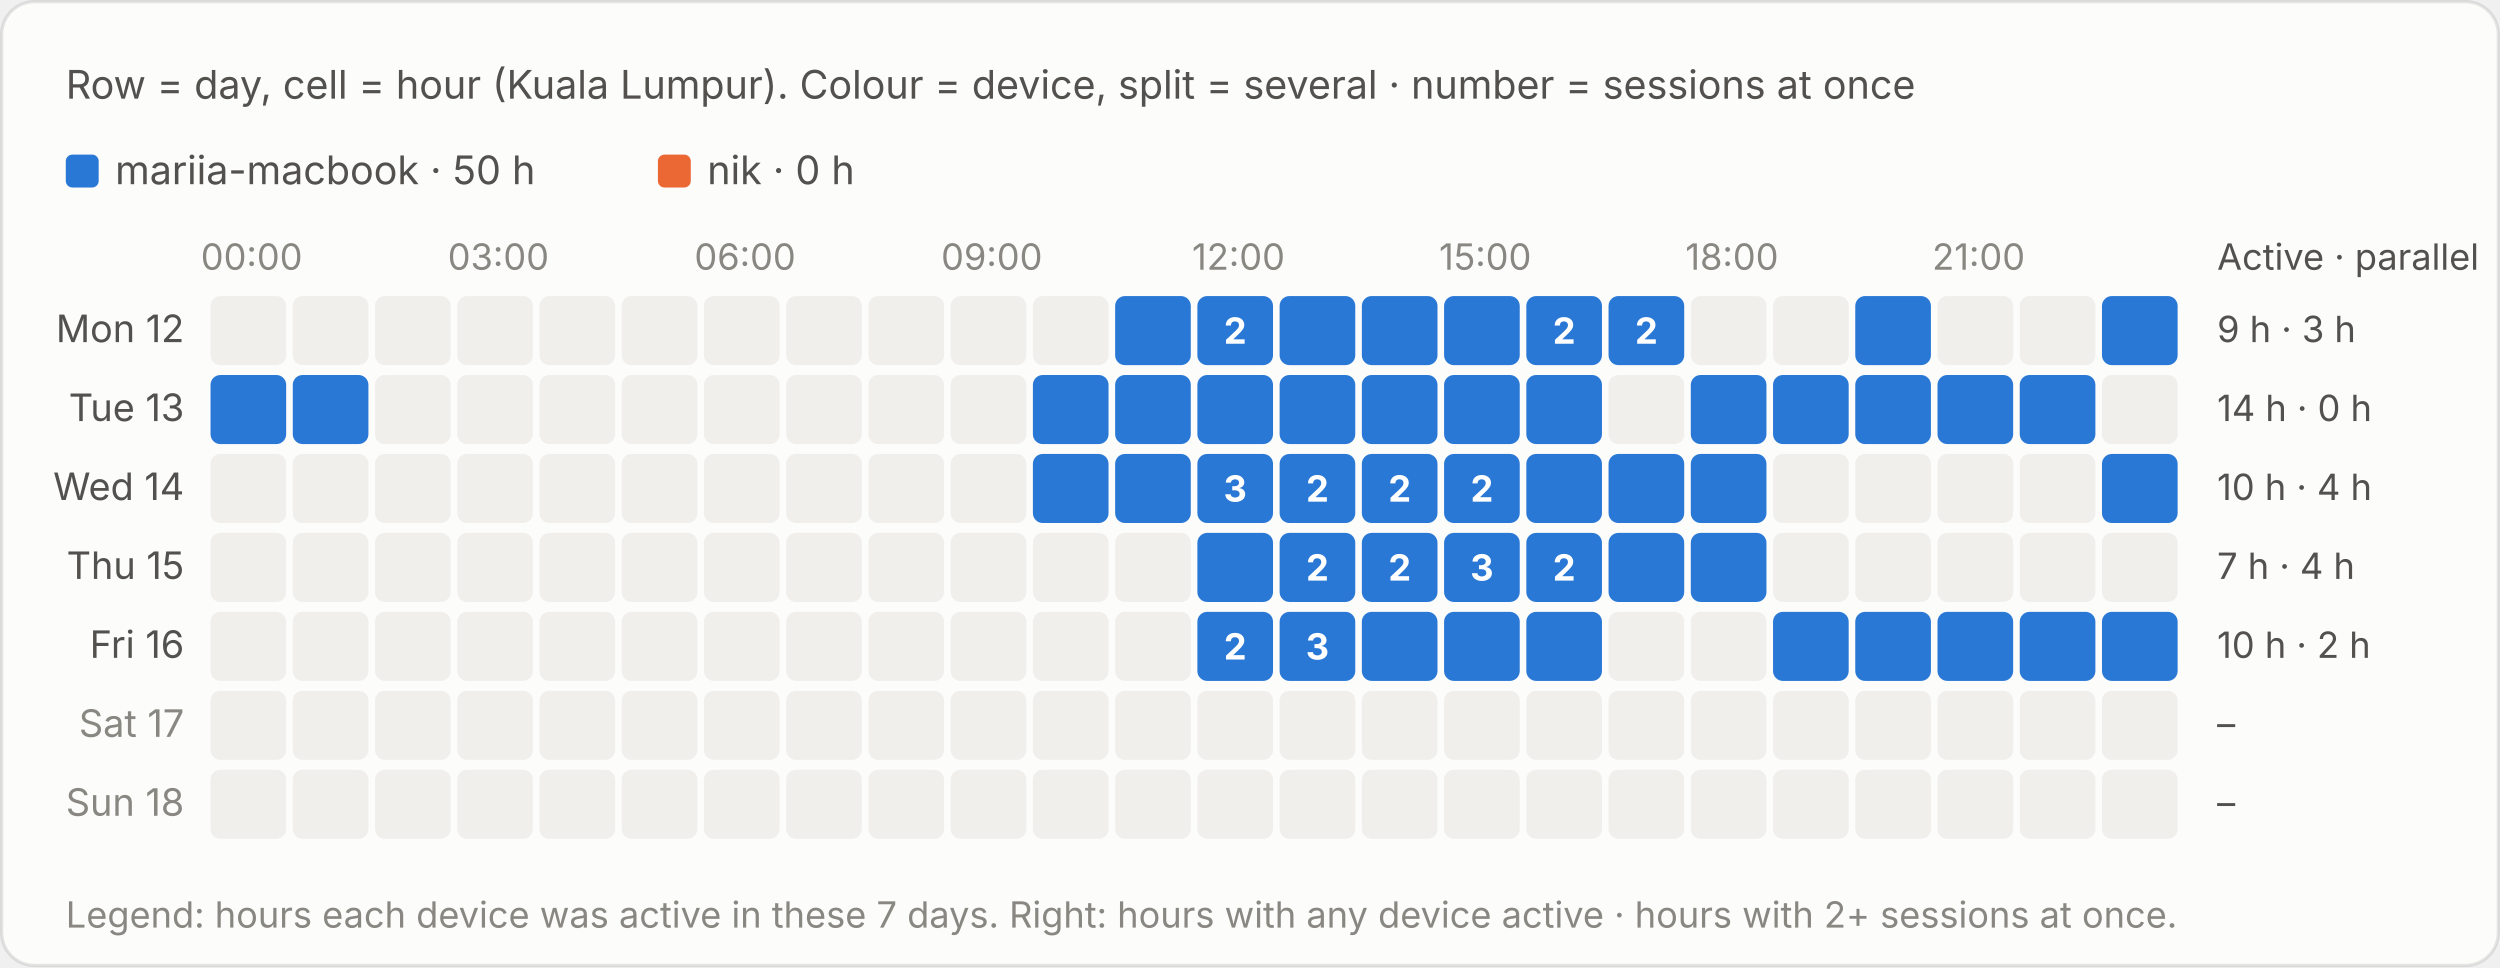
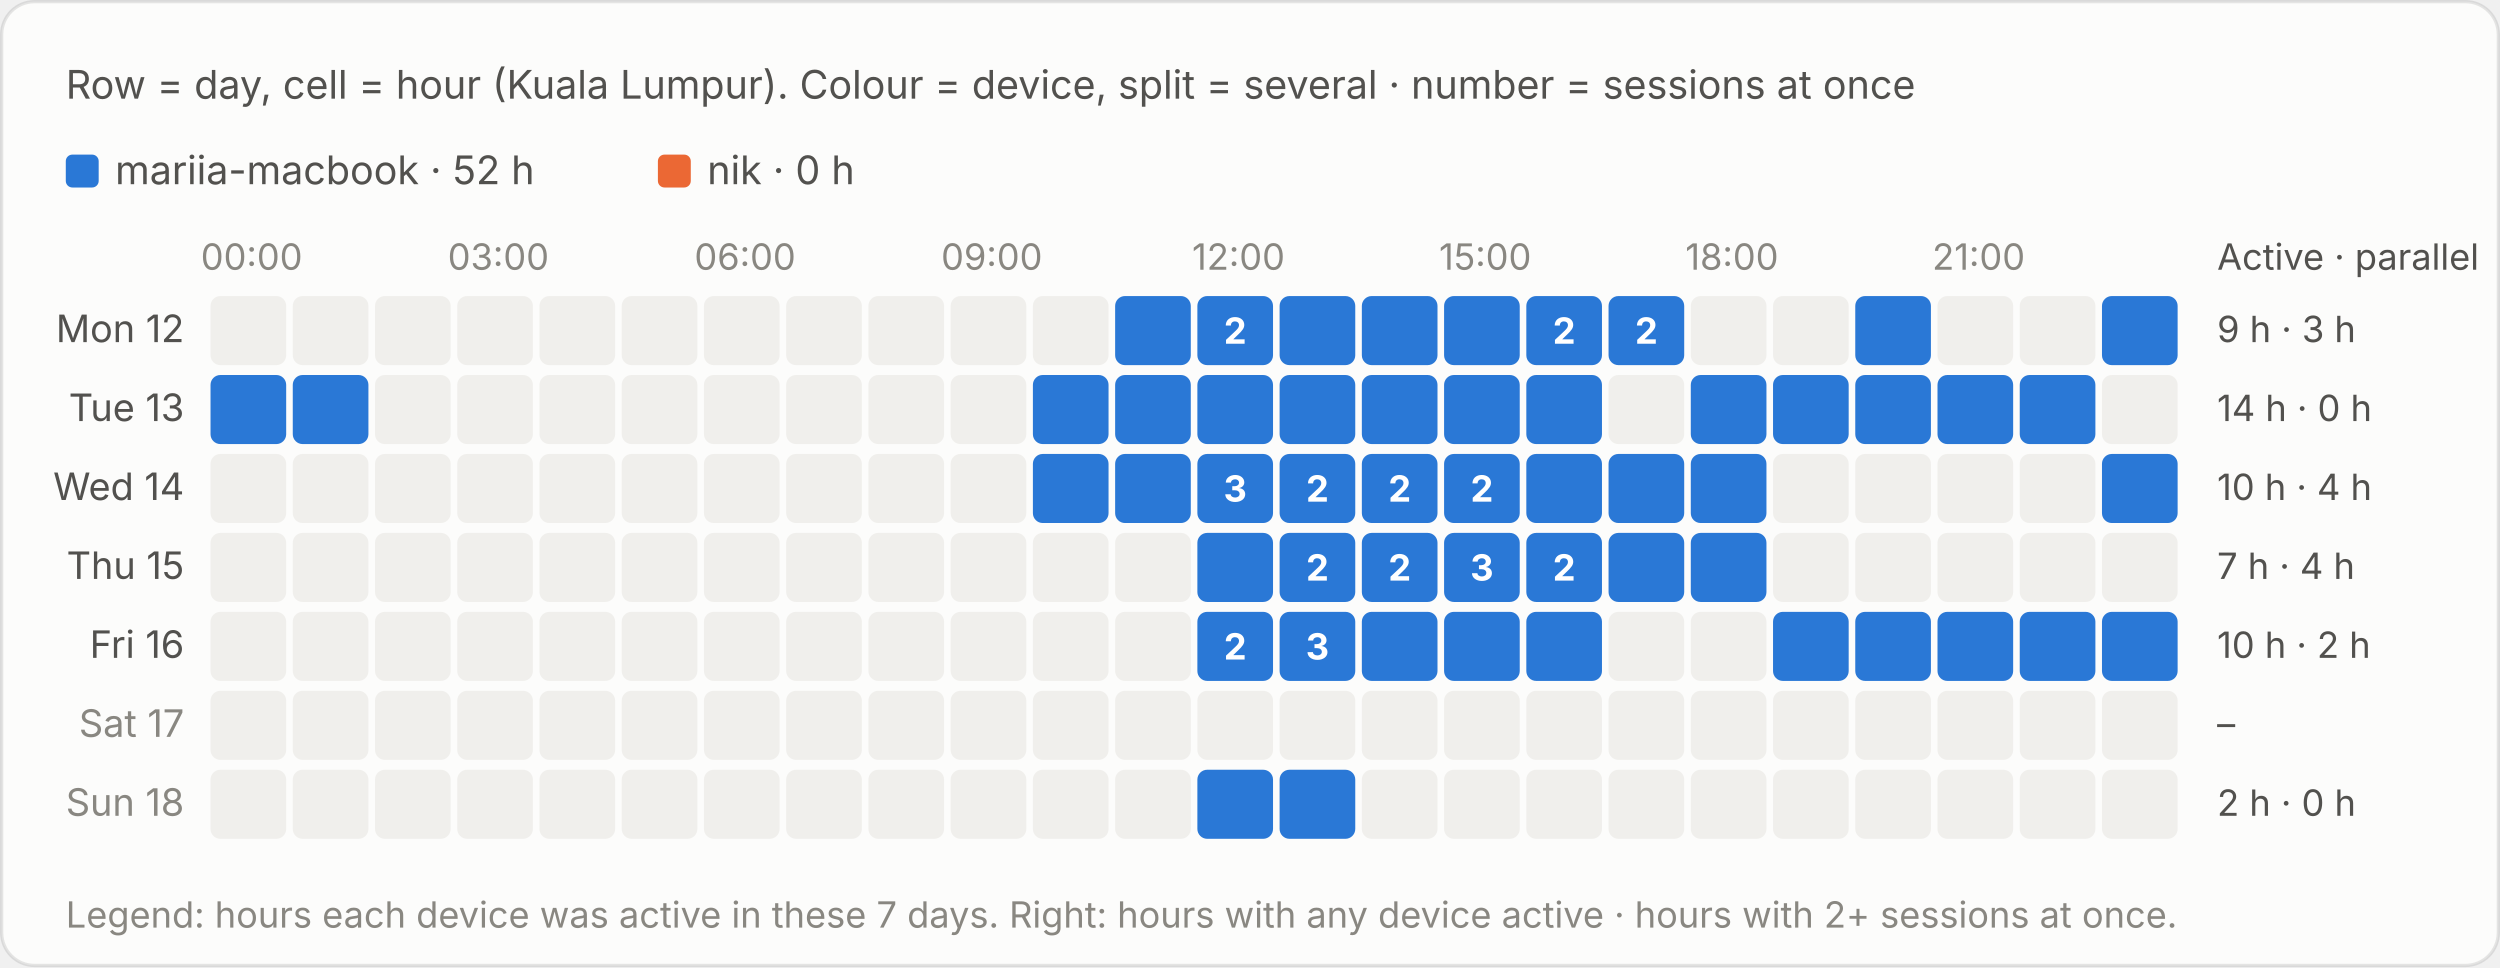
<svg xmlns="http://www.w3.org/2000/svg" viewBox="0 0 760 294" width="760" height="294" role="img" aria-label="Row = day, cell = hour (Kuala Lumpur). Colour = device, split = several · number = sessions at once">
  <style>text{font-family:system-ui,-apple-system,"Segoe UI",sans-serif;font-variant-numeric:tabular-nums}.bg{fill:#fcfcfb;stroke:rgba(11,11,11,.10)}.tp{fill:#0b0b0b}.ts{fill:#52514e}.tm{fill:#898781}.grid{stroke:#e1e0d9;stroke-width:1}.base{stroke:#c3c2b7;stroke-width:1}.so{fill:#b5b3ad}.lo{stroke:#b5b3ad}.qe{fill:#f0efec}.ring{stroke:#fcfcfb}.area{fill-opacity:.1}.s0{fill:#2a78d6}.l0{stroke:#2a78d6}.s1{fill:#eb6834}.l1{stroke:#eb6834}.s2{fill:#1baf7a}.l2{stroke:#1baf7a}.s3{fill:#eda100}.l3{stroke:#eda100}.s4{fill:#e87ba4}.l4{stroke:#e87ba4}.s5{fill:#008300}.l5{stroke:#008300}.s6{fill:#4a3aa7}.l6{stroke:#4a3aa7}.s7{fill:#e34948}.l7{stroke:#e34948}.q0{fill:#cde2fb}.q1{fill:#9ec5f4}.q2{fill:#6da7ec}.q3{fill:#3987e5}.q4{fill:#256abf}.q5{fill:#184f95}.q6{fill:#0d366b}.r0{fill:#f8d4d4}.r1{fill:#ec8f8f}.r2{fill:#c42f2f}.a0{fill:#fbe3e3}.a1{fill:#f5b8b8}.a2{fill:#ec8f8f}.a3{fill:#d65252}.a4{fill:#a82525}.tq0{fill:#0b0b0b}.tq1{fill:#0b0b0b}.tq2{fill:#0b0b0b}.tq3{fill:#ffffff}.tq4{fill:#ffffff}.tq5{fill:#ffffff}.tq6{fill:#ffffff}.tr0{fill:#0b0b0b}.tr1{fill:#0b0b0b}.tr2{fill:#ffffff}.ta0{fill:#0b0b0b}.ta1{fill:#0b0b0b}.ta2{fill:#0b0b0b}.ta3{fill:#ffffff}.ta4{fill:#ffffff}.tw{fill:#ffffff}@media (prefers-color-scheme:dark){.bg{fill:#1a1a19;stroke:rgba(255,255,255,.10)}.tp{fill:#fff}.ts{fill:#c3c2b7}.tm{fill:#898781}.grid{stroke:#2c2c2a}.base{stroke:#383835}.so{fill:#5c5b57}.lo{stroke:#5c5b57}.qe{fill:#262624}.ring{stroke:#1a1a19}.s0{fill:#3987e5}.l0{stroke:#3987e5}.s1{fill:#d95926}.l1{stroke:#d95926}.s2{fill:#199e70}.l2{stroke:#199e70}.s3{fill:#c98500}.l3{stroke:#c98500}.s4{fill:#d55181}.l4{stroke:#d55181}.s5{fill:#008300}.l5{stroke:#008300}.s6{fill:#9085e9}.l6{stroke:#9085e9}.s7{fill:#e66767}.l7{stroke:#e66767}.q0{fill:#16263a}.q1{fill:#123a66}.q2{fill:#184f95}.q3{fill:#256abf}.q4{fill:#3987e5}.q5{fill:#6da7ec}.q6{fill:#b7d3f6}.r0{fill:#4a2023}.r1{fill:#8c2c2f}.r2{fill:#e25555}.a0{fill:#3a1a1c}.a1{fill:#5e2427}.a2{fill:#8c2c2f}.a3{fill:#c43c3f}.a4{fill:#f07070}.tq0{fill:#ffffff}.tq1{fill:#ffffff}.tq2{fill:#ffffff}.tq3{fill:#ffffff}.tq4{fill:#ffffff}.tq5{fill:#0b0b0b}.tq6{fill:#0b0b0b}.tr0{fill:#ffffff}.tr1{fill:#ffffff}.tr2{fill:#ffffff}.ta0{fill:#ffffff}.ta1{fill:#ffffff}.ta2{fill:#ffffff}.ta3{fill:#ffffff}.ta4{fill:#0b0b0b}.tw{fill:#ffffff}}</style>
  <rect class="bg" x=".5" y=".5" width="759" height="293" rx="10" />
  <text class="ts" x="20" y="30" font-size="12">Row = day, cell = hour (Kuala Lumpur). Colour = device, split = several · number = sessions at once</text>
  <g transform="translate(0,-20)">
    <rect class="s0" x="20.0" y="67" width="10" height="10" rx="2" />
-     <text class="ts" x="35.0" y="76" font-size="12">mariia-macbook · 50 h</text>
+     <text class="ts" x="35.0" y="76" font-size="12">mariia-macbook · 52 h</text>
    <rect class="s1" x="200.0" y="67" width="10" height="10" rx="2" />
    <text class="ts" x="215.0" y="76" font-size="12">nik · 0 h</text>
    <text class="tm" x="76.5" y="102" font-size="11" text-anchor="middle">00:00</text>
    <text class="tm" x="151.5" y="102" font-size="11" text-anchor="middle">03:00</text>
    <text class="tm" x="226.5" y="102" font-size="11" text-anchor="middle">06:00</text>
    <text class="tm" x="301.5" y="102" font-size="11" text-anchor="middle">09:00</text>
    <text class="tm" x="376.5" y="102" font-size="11" text-anchor="middle">12:00</text>
    <text class="tm" x="451.5" y="102" font-size="11" text-anchor="middle">15:00</text>
    <text class="tm" x="526.5" y="102" font-size="11" text-anchor="middle">18:00</text>
    <text class="tm" x="601.5" y="102" font-size="11" text-anchor="middle">21:00</text>
    <text class="ts" x="674" y="102" font-size="11">Active · parallel</text>
    <text class="ts" x="56" y="124.0" font-size="11.5" text-anchor="end">Mon 12</text>
    <rect class="qe" x="64.0" y="110" width="23" height="21" rx="3" />
    <rect class="qe" x="89.0" y="110" width="23" height="21" rx="3" />
    <rect class="qe" x="114.0" y="110" width="23" height="21" rx="3" />
    <rect class="qe" x="139.0" y="110" width="23" height="21" rx="3" />
    <rect class="qe" x="164.0" y="110" width="23" height="21" rx="3" />
    <rect class="qe" x="189.0" y="110" width="23" height="21" rx="3" />
    <rect class="qe" x="214.0" y="110" width="23" height="21" rx="3" />
    <rect class="qe" x="239.0" y="110" width="23" height="21" rx="3" />
    <rect class="qe" x="264.0" y="110" width="23" height="21" rx="3" />
    <rect class="qe" x="289.0" y="110" width="23" height="21" rx="3" />
    <rect class="qe" x="314.0" y="110" width="23" height="21" rx="3" />
    <rect class="s0" x="339.0" y="110" width="23.0" height="21" rx="3" />
    <rect x="339.0" y="110" width="23" height="21" fill="transparent" />
    <rect class="s0" x="364.0" y="110" width="23.0" height="21" rx="3" />
    <rect x="364.0" y="110" width="23" height="21" fill="transparent" />
    <text class="tw" x="375.5" y="124.5" font-size="11" font-weight="700" text-anchor="middle">2</text>
    <rect class="s0" x="389.0" y="110" width="23.0" height="21" rx="3" />
    <rect x="389.0" y="110" width="23" height="21" fill="transparent" />
    <rect class="s0" x="414.0" y="110" width="23.0" height="21" rx="3" />
    <rect x="414.0" y="110" width="23" height="21" fill="transparent" />
    <rect class="s0" x="439.0" y="110" width="23.0" height="21" rx="3" />
    <rect x="439.0" y="110" width="23" height="21" fill="transparent" />
    <rect class="s0" x="464.0" y="110" width="23.0" height="21" rx="3" />
    <rect x="464.0" y="110" width="23" height="21" fill="transparent" />
    <text class="tw" x="475.5" y="124.5" font-size="11" font-weight="700" text-anchor="middle">2</text>
    <rect class="s0" x="489.0" y="110" width="23.0" height="21" rx="3" />
    <rect x="489.0" y="110" width="23" height="21" fill="transparent" />
    <text class="tw" x="500.5" y="124.5" font-size="11" font-weight="700" text-anchor="middle">2</text>
    <rect class="qe" x="514.0" y="110" width="23" height="21" rx="3" />
    <rect class="qe" x="539.0" y="110" width="23" height="21" rx="3" />
    <rect class="s0" x="564.0" y="110" width="23.0" height="21" rx="3" />
    <rect x="564.0" y="110" width="23" height="21" fill="transparent" />
    <rect class="qe" x="589.0" y="110" width="23" height="21" rx="3" />
    <rect class="qe" x="614.0" y="110" width="23" height="21" rx="3" />
    <rect class="s0" x="639.0" y="110" width="23.0" height="21" rx="3" />
    <rect x="639.0" y="110" width="23" height="21" fill="transparent" />
    <text class="ts" x="674" y="124.0" font-size="11">9 h · 3 h</text>
    <text class="ts" x="56" y="148.0" font-size="11.5" text-anchor="end">Tue 13</text>
    <rect class="s0" x="64.0" y="134" width="23.0" height="21" rx="3" />
    <rect x="64.0" y="134" width="23" height="21" fill="transparent" />
    <rect class="s0" x="89.0" y="134" width="23.0" height="21" rx="3" />
    <rect x="89.0" y="134" width="23" height="21" fill="transparent" />
    <rect class="qe" x="114.0" y="134" width="23" height="21" rx="3" />
    <rect class="qe" x="139.0" y="134" width="23" height="21" rx="3" />
    <rect class="qe" x="164.0" y="134" width="23" height="21" rx="3" />
    <rect class="qe" x="189.0" y="134" width="23" height="21" rx="3" />
    <rect class="qe" x="214.0" y="134" width="23" height="21" rx="3" />
    <rect class="qe" x="239.0" y="134" width="23" height="21" rx="3" />
    <rect class="qe" x="264.0" y="134" width="23" height="21" rx="3" />
    <rect class="qe" x="289.0" y="134" width="23" height="21" rx="3" />
    <rect class="s0" x="314.0" y="134" width="23.0" height="21" rx="3" />
    <rect x="314.0" y="134" width="23" height="21" fill="transparent" />
    <rect class="s0" x="339.0" y="134" width="23.0" height="21" rx="3" />
    <rect x="339.0" y="134" width="23" height="21" fill="transparent" />
    <rect class="s0" x="364.0" y="134" width="23.0" height="21" rx="3" />
    <rect x="364.0" y="134" width="23" height="21" fill="transparent" />
    <rect class="s0" x="389.0" y="134" width="23.0" height="21" rx="3" />
    <rect x="389.0" y="134" width="23" height="21" fill="transparent" />
    <rect class="s0" x="414.0" y="134" width="23.0" height="21" rx="3" />
    <rect x="414.0" y="134" width="23" height="21" fill="transparent" />
    <rect class="s0" x="439.0" y="134" width="23.0" height="21" rx="3" />
    <rect x="439.0" y="134" width="23" height="21" fill="transparent" />
    <rect class="s0" x="464.0" y="134" width="23.0" height="21" rx="3" />
    <rect x="464.0" y="134" width="23" height="21" fill="transparent" />
    <rect class="qe" x="489.0" y="134" width="23" height="21" rx="3" />
    <rect class="s0" x="514.0" y="134" width="23.0" height="21" rx="3" />
    <rect x="514.0" y="134" width="23" height="21" fill="transparent" />
    <rect class="s0" x="539.0" y="134" width="23.0" height="21" rx="3" />
    <rect x="539.0" y="134" width="23" height="21" fill="transparent" />
    <rect class="s0" x="564.0" y="134" width="23.0" height="21" rx="3" />
    <rect x="564.0" y="134" width="23" height="21" fill="transparent" />
    <rect class="s0" x="589.0" y="134" width="23.0" height="21" rx="3" />
    <rect x="589.0" y="134" width="23" height="21" fill="transparent" />
    <rect class="s0" x="614.0" y="134" width="23.0" height="21" rx="3" />
    <rect x="614.0" y="134" width="23" height="21" fill="transparent" />
    <rect class="qe" x="639.0" y="134" width="23" height="21" rx="3" />
    <text class="ts" x="674" y="148.0" font-size="11">14 h · 0 h</text>
    <text class="ts" x="56" y="172.0" font-size="11.5" text-anchor="end">Wed 14</text>
    <rect class="qe" x="64.0" y="158" width="23" height="21" rx="3" />
    <rect class="qe" x="89.0" y="158" width="23" height="21" rx="3" />
    <rect class="qe" x="114.0" y="158" width="23" height="21" rx="3" />
    <rect class="qe" x="139.0" y="158" width="23" height="21" rx="3" />
    <rect class="qe" x="164.0" y="158" width="23" height="21" rx="3" />
    <rect class="qe" x="189.0" y="158" width="23" height="21" rx="3" />
    <rect class="qe" x="214.0" y="158" width="23" height="21" rx="3" />
    <rect class="qe" x="239.0" y="158" width="23" height="21" rx="3" />
    <rect class="qe" x="264.0" y="158" width="23" height="21" rx="3" />
    <rect class="qe" x="289.0" y="158" width="23" height="21" rx="3" />
    <rect class="s0" x="314.0" y="158" width="23.0" height="21" rx="3" />
    <rect x="314.0" y="158" width="23" height="21" fill="transparent" />
    <rect class="s0" x="339.0" y="158" width="23.0" height="21" rx="3" />
    <rect x="339.0" y="158" width="23" height="21" fill="transparent" />
    <rect class="s0" x="364.0" y="158" width="23.0" height="21" rx="3" />
    <rect x="364.0" y="158" width="23" height="21" fill="transparent" />
    <text class="tw" x="375.5" y="172.5" font-size="11" font-weight="700" text-anchor="middle">3</text>
    <rect class="s0" x="389.0" y="158" width="23.0" height="21" rx="3" />
    <rect x="389.0" y="158" width="23" height="21" fill="transparent" />
    <text class="tw" x="400.5" y="172.5" font-size="11" font-weight="700" text-anchor="middle">2</text>
    <rect class="s0" x="414.0" y="158" width="23.0" height="21" rx="3" />
    <rect x="414.0" y="158" width="23" height="21" fill="transparent" />
    <text class="tw" x="425.5" y="172.5" font-size="11" font-weight="700" text-anchor="middle">2</text>
    <rect class="s0" x="439.0" y="158" width="23.0" height="21" rx="3" />
    <rect x="439.0" y="158" width="23" height="21" fill="transparent" />
    <text class="tw" x="450.5" y="172.5" font-size="11" font-weight="700" text-anchor="middle">2</text>
    <rect class="s0" x="464.0" y="158" width="23.0" height="21" rx="3" />
    <rect x="464.0" y="158" width="23" height="21" fill="transparent" />
    <rect class="s0" x="489.0" y="158" width="23.0" height="21" rx="3" />
    <rect x="489.0" y="158" width="23" height="21" fill="transparent" />
    <rect class="s0" x="514.0" y="158" width="23.0" height="21" rx="3" />
    <rect x="514.0" y="158" width="23" height="21" fill="transparent" />
    <rect class="qe" x="539.0" y="158" width="23" height="21" rx="3" />
    <rect class="qe" x="564.0" y="158" width="23" height="21" rx="3" />
    <rect class="qe" x="589.0" y="158" width="23" height="21" rx="3" />
    <rect class="qe" x="614.0" y="158" width="23" height="21" rx="3" />
    <rect class="s0" x="639.0" y="158" width="23.0" height="21" rx="3" />
    <rect x="639.0" y="158" width="23" height="21" fill="transparent" />
    <text class="ts" x="674" y="172.0" font-size="11">10 h · 4 h</text>
    <text class="ts" x="56" y="196.0" font-size="11.5" text-anchor="end">Thu 15</text>
    <rect class="qe" x="64.0" y="182" width="23" height="21" rx="3" />
    <rect class="qe" x="89.0" y="182" width="23" height="21" rx="3" />
    <rect class="qe" x="114.0" y="182" width="23" height="21" rx="3" />
    <rect class="qe" x="139.0" y="182" width="23" height="21" rx="3" />
    <rect class="qe" x="164.0" y="182" width="23" height="21" rx="3" />
    <rect class="qe" x="189.0" y="182" width="23" height="21" rx="3" />
    <rect class="qe" x="214.0" y="182" width="23" height="21" rx="3" />
    <rect class="qe" x="239.0" y="182" width="23" height="21" rx="3" />
    <rect class="qe" x="264.0" y="182" width="23" height="21" rx="3" />
    <rect class="qe" x="289.0" y="182" width="23" height="21" rx="3" />
    <rect class="qe" x="314.0" y="182" width="23" height="21" rx="3" />
    <rect class="qe" x="339.0" y="182" width="23" height="21" rx="3" />
    <rect class="s0" x="364.0" y="182" width="23.0" height="21" rx="3" />
    <rect x="364.0" y="182" width="23" height="21" fill="transparent" />
    <rect class="s0" x="389.0" y="182" width="23.0" height="21" rx="3" />
    <rect x="389.0" y="182" width="23" height="21" fill="transparent" />
    <text class="tw" x="400.5" y="196.5" font-size="11" font-weight="700" text-anchor="middle">2</text>
    <rect class="s0" x="414.0" y="182" width="23.0" height="21" rx="3" />
    <rect x="414.0" y="182" width="23" height="21" fill="transparent" />
    <text class="tw" x="425.5" y="196.5" font-size="11" font-weight="700" text-anchor="middle">2</text>
    <rect class="s0" x="439.0" y="182" width="23.0" height="21" rx="3" />
    <rect x="439.0" y="182" width="23" height="21" fill="transparent" />
    <text class="tw" x="450.5" y="196.5" font-size="11" font-weight="700" text-anchor="middle">3</text>
    <rect class="s0" x="464.0" y="182" width="23.0" height="21" rx="3" />
    <rect x="464.0" y="182" width="23" height="21" fill="transparent" />
    <text class="tw" x="475.5" y="196.5" font-size="11" font-weight="700" text-anchor="middle">2</text>
    <rect class="s0" x="489.0" y="182" width="23.0" height="21" rx="3" />
    <rect x="489.0" y="182" width="23" height="21" fill="transparent" />
    <rect class="s0" x="514.0" y="182" width="23.0" height="21" rx="3" />
    <rect x="514.0" y="182" width="23" height="21" fill="transparent" />
    <rect class="qe" x="539.0" y="182" width="23" height="21" rx="3" />
    <rect class="qe" x="564.0" y="182" width="23" height="21" rx="3" />
    <rect class="qe" x="589.0" y="182" width="23" height="21" rx="3" />
    <rect class="qe" x="614.0" y="182" width="23" height="21" rx="3" />
    <rect class="qe" x="639.0" y="182" width="23" height="21" rx="3" />
    <text class="ts" x="674" y="196.0" font-size="11">7 h · 4 h</text>
    <text class="ts" x="56" y="220.0" font-size="11.5" text-anchor="end">Fri 16</text>
    <rect class="qe" x="64.0" y="206" width="23" height="21" rx="3" />
    <rect class="qe" x="89.0" y="206" width="23" height="21" rx="3" />
    <rect class="qe" x="114.0" y="206" width="23" height="21" rx="3" />
    <rect class="qe" x="139.0" y="206" width="23" height="21" rx="3" />
    <rect class="qe" x="164.0" y="206" width="23" height="21" rx="3" />
    <rect class="qe" x="189.0" y="206" width="23" height="21" rx="3" />
    <rect class="qe" x="214.0" y="206" width="23" height="21" rx="3" />
    <rect class="qe" x="239.0" y="206" width="23" height="21" rx="3" />
    <rect class="qe" x="264.0" y="206" width="23" height="21" rx="3" />
    <rect class="qe" x="289.0" y="206" width="23" height="21" rx="3" />
    <rect class="qe" x="314.0" y="206" width="23" height="21" rx="3" />
    <rect class="qe" x="339.0" y="206" width="23" height="21" rx="3" />
    <rect class="s0" x="364.0" y="206" width="23.0" height="21" rx="3" />
    <rect x="364.0" y="206" width="23" height="21" fill="transparent" />
    <text class="tw" x="375.5" y="220.5" font-size="11" font-weight="700" text-anchor="middle">2</text>
    <rect class="s0" x="389.0" y="206" width="23.0" height="21" rx="3" />
    <rect x="389.0" y="206" width="23" height="21" fill="transparent" />
    <text class="tw" x="400.5" y="220.5" font-size="11" font-weight="700" text-anchor="middle">3</text>
    <rect class="s0" x="414.0" y="206" width="23.0" height="21" rx="3" />
    <rect x="414.0" y="206" width="23" height="21" fill="transparent" />
    <rect class="s0" x="439.0" y="206" width="23.0" height="21" rx="3" />
    <rect x="439.0" y="206" width="23" height="21" fill="transparent" />
    <rect class="s0" x="464.0" y="206" width="23.0" height="21" rx="3" />
    <rect x="464.0" y="206" width="23" height="21" fill="transparent" />
    <rect class="qe" x="489.0" y="206" width="23" height="21" rx="3" />
    <rect class="qe" x="514.0" y="206" width="23" height="21" rx="3" />
    <rect class="s0" x="539.0" y="206" width="23.0" height="21" rx="3" />
    <rect x="539.0" y="206" width="23" height="21" fill="transparent" />
    <rect class="s0" x="564.0" y="206" width="23.0" height="21" rx="3" />
    <rect x="564.0" y="206" width="23" height="21" fill="transparent" />
    <rect class="s0" x="589.0" y="206" width="23.0" height="21" rx="3" />
    <rect x="589.0" y="206" width="23" height="21" fill="transparent" />
    <rect class="s0" x="614.0" y="206" width="23.0" height="21" rx="3" />
    <rect x="614.0" y="206" width="23" height="21" fill="transparent" />
    <rect class="s0" x="639.0" y="206" width="23.0" height="21" rx="3" />
    <rect x="639.0" y="206" width="23" height="21" fill="transparent" />
    <text class="ts" x="674" y="220.0" font-size="11">10 h · 2 h</text>
    <text class="tm" x="56" y="244.0" font-size="11.5" text-anchor="end">Sat 17</text>
    <rect class="qe" x="64.0" y="230" width="23" height="21" rx="3" />
    <rect class="qe" x="89.0" y="230" width="23" height="21" rx="3" />
    <rect class="qe" x="114.0" y="230" width="23" height="21" rx="3" />
    <rect class="qe" x="139.0" y="230" width="23" height="21" rx="3" />
    <rect class="qe" x="164.0" y="230" width="23" height="21" rx="3" />
    <rect class="qe" x="189.0" y="230" width="23" height="21" rx="3" />
    <rect class="qe" x="214.0" y="230" width="23" height="21" rx="3" />
    <rect class="qe" x="239.0" y="230" width="23" height="21" rx="3" />
    <rect class="qe" x="264.0" y="230" width="23" height="21" rx="3" />
    <rect class="qe" x="289.0" y="230" width="23" height="21" rx="3" />
    <rect class="qe" x="314.0" y="230" width="23" height="21" rx="3" />
    <rect class="qe" x="339.0" y="230" width="23" height="21" rx="3" />
    <rect class="qe" x="364.0" y="230" width="23" height="21" rx="3" />
    <rect class="qe" x="389.0" y="230" width="23" height="21" rx="3" />
    <rect class="qe" x="414.0" y="230" width="23" height="21" rx="3" />
    <rect class="qe" x="439.0" y="230" width="23" height="21" rx="3" />
    <rect class="qe" x="464.0" y="230" width="23" height="21" rx="3" />
    <rect class="qe" x="489.0" y="230" width="23" height="21" rx="3" />
    <rect class="qe" x="514.0" y="230" width="23" height="21" rx="3" />
    <rect class="qe" x="539.0" y="230" width="23" height="21" rx="3" />
    <rect class="qe" x="564.0" y="230" width="23" height="21" rx="3" />
    <rect class="qe" x="589.0" y="230" width="23" height="21" rx="3" />
    <rect class="qe" x="614.0" y="230" width="23" height="21" rx="3" />
    <rect class="qe" x="639.0" y="230" width="23" height="21" rx="3" />
    <text class="ts" x="674" y="244.0" font-size="11">–</text>
    <text class="tm" x="56" y="268.0" font-size="11.5" text-anchor="end">Sun 18</text>
    <rect class="qe" x="64.0" y="254" width="23" height="21" rx="3" />
    <rect class="qe" x="89.0" y="254" width="23" height="21" rx="3" />
    <rect class="qe" x="114.0" y="254" width="23" height="21" rx="3" />
    <rect class="qe" x="139.0" y="254" width="23" height="21" rx="3" />
    <rect class="qe" x="164.0" y="254" width="23" height="21" rx="3" />
    <rect class="qe" x="189.0" y="254" width="23" height="21" rx="3" />
    <rect class="qe" x="214.0" y="254" width="23" height="21" rx="3" />
    <rect class="qe" x="239.0" y="254" width="23" height="21" rx="3" />
    <rect class="qe" x="264.0" y="254" width="23" height="21" rx="3" />
    <rect class="qe" x="289.0" y="254" width="23" height="21" rx="3" />
    <rect class="qe" x="314.0" y="254" width="23" height="21" rx="3" />
    <rect class="qe" x="339.0" y="254" width="23" height="21" rx="3" />
-     <rect class="qe" x="364.0" y="254" width="23" height="21" rx="3" />
-     <rect class="qe" x="389.0" y="254" width="23" height="21" rx="3" />
+     <rect class="s0" x="364.0" y="254" width="23.0" height="21" rx="3" />
+     <rect x="364.0" y="254" width="23" height="21" fill="transparent" />
+     <rect class="s0" x="389.0" y="254" width="23.0" height="21" rx="3" />
+     <rect x="389.0" y="254" width="23" height="21" fill="transparent" />
    <rect class="qe" x="414.0" y="254" width="23" height="21" rx="3" />
    <rect class="qe" x="439.0" y="254" width="23" height="21" rx="3" />
    <rect class="qe" x="464.0" y="254" width="23" height="21" rx="3" />
    <rect class="qe" x="489.0" y="254" width="23" height="21" rx="3" />
    <rect class="qe" x="514.0" y="254" width="23" height="21" rx="3" />
    <rect class="qe" x="539.0" y="254" width="23" height="21" rx="3" />
    <rect class="qe" x="564.0" y="254" width="23" height="21" rx="3" />
    <rect class="qe" x="589.0" y="254" width="23" height="21" rx="3" />
    <rect class="qe" x="614.0" y="254" width="23" height="21" rx="3" />
    <rect class="qe" x="639.0" y="254" width="23" height="21" rx="3" />
-     <text class="ts" x="674" y="268.0" font-size="11">–</text>
+     <text class="ts" x="674" y="268.0" font-size="11">2 h · 0 h</text>
    <text class="tm" x="20" y="302" font-size="11">Legend: hours each device was active in these 7 days. Right: hours with any device active · hours with 2+ sessions at once.</text>
  </g>
</svg>
